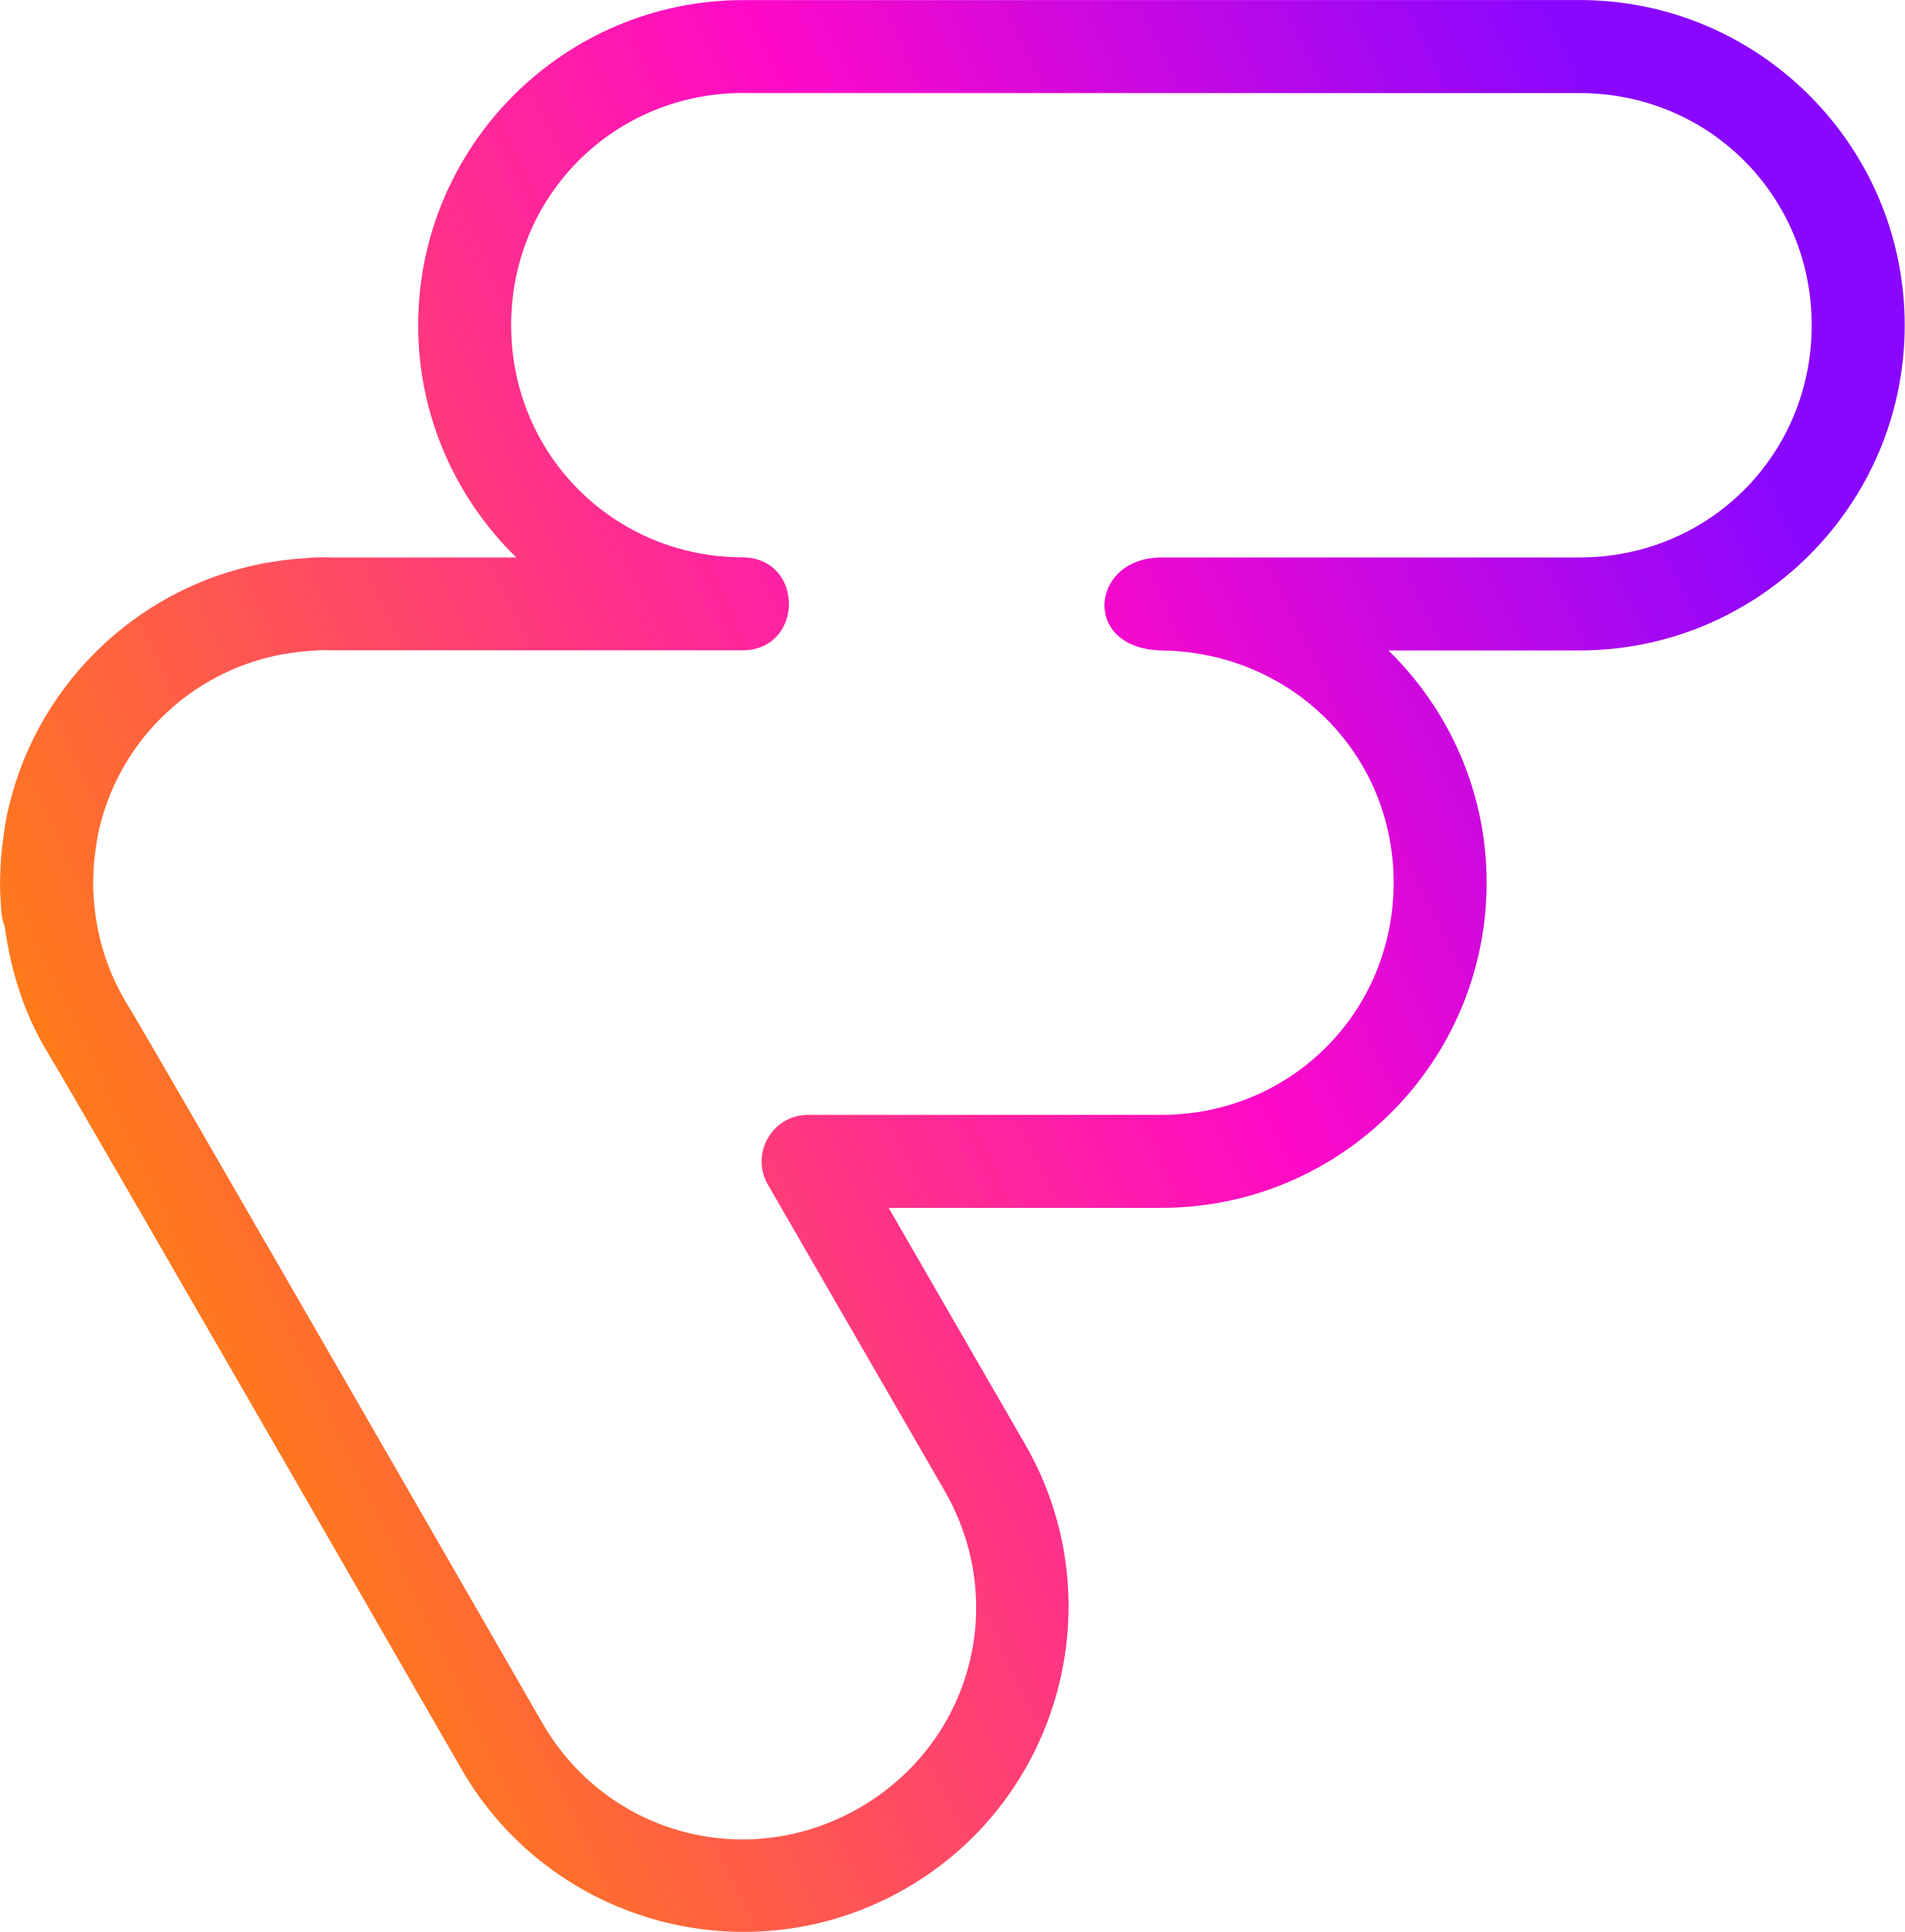
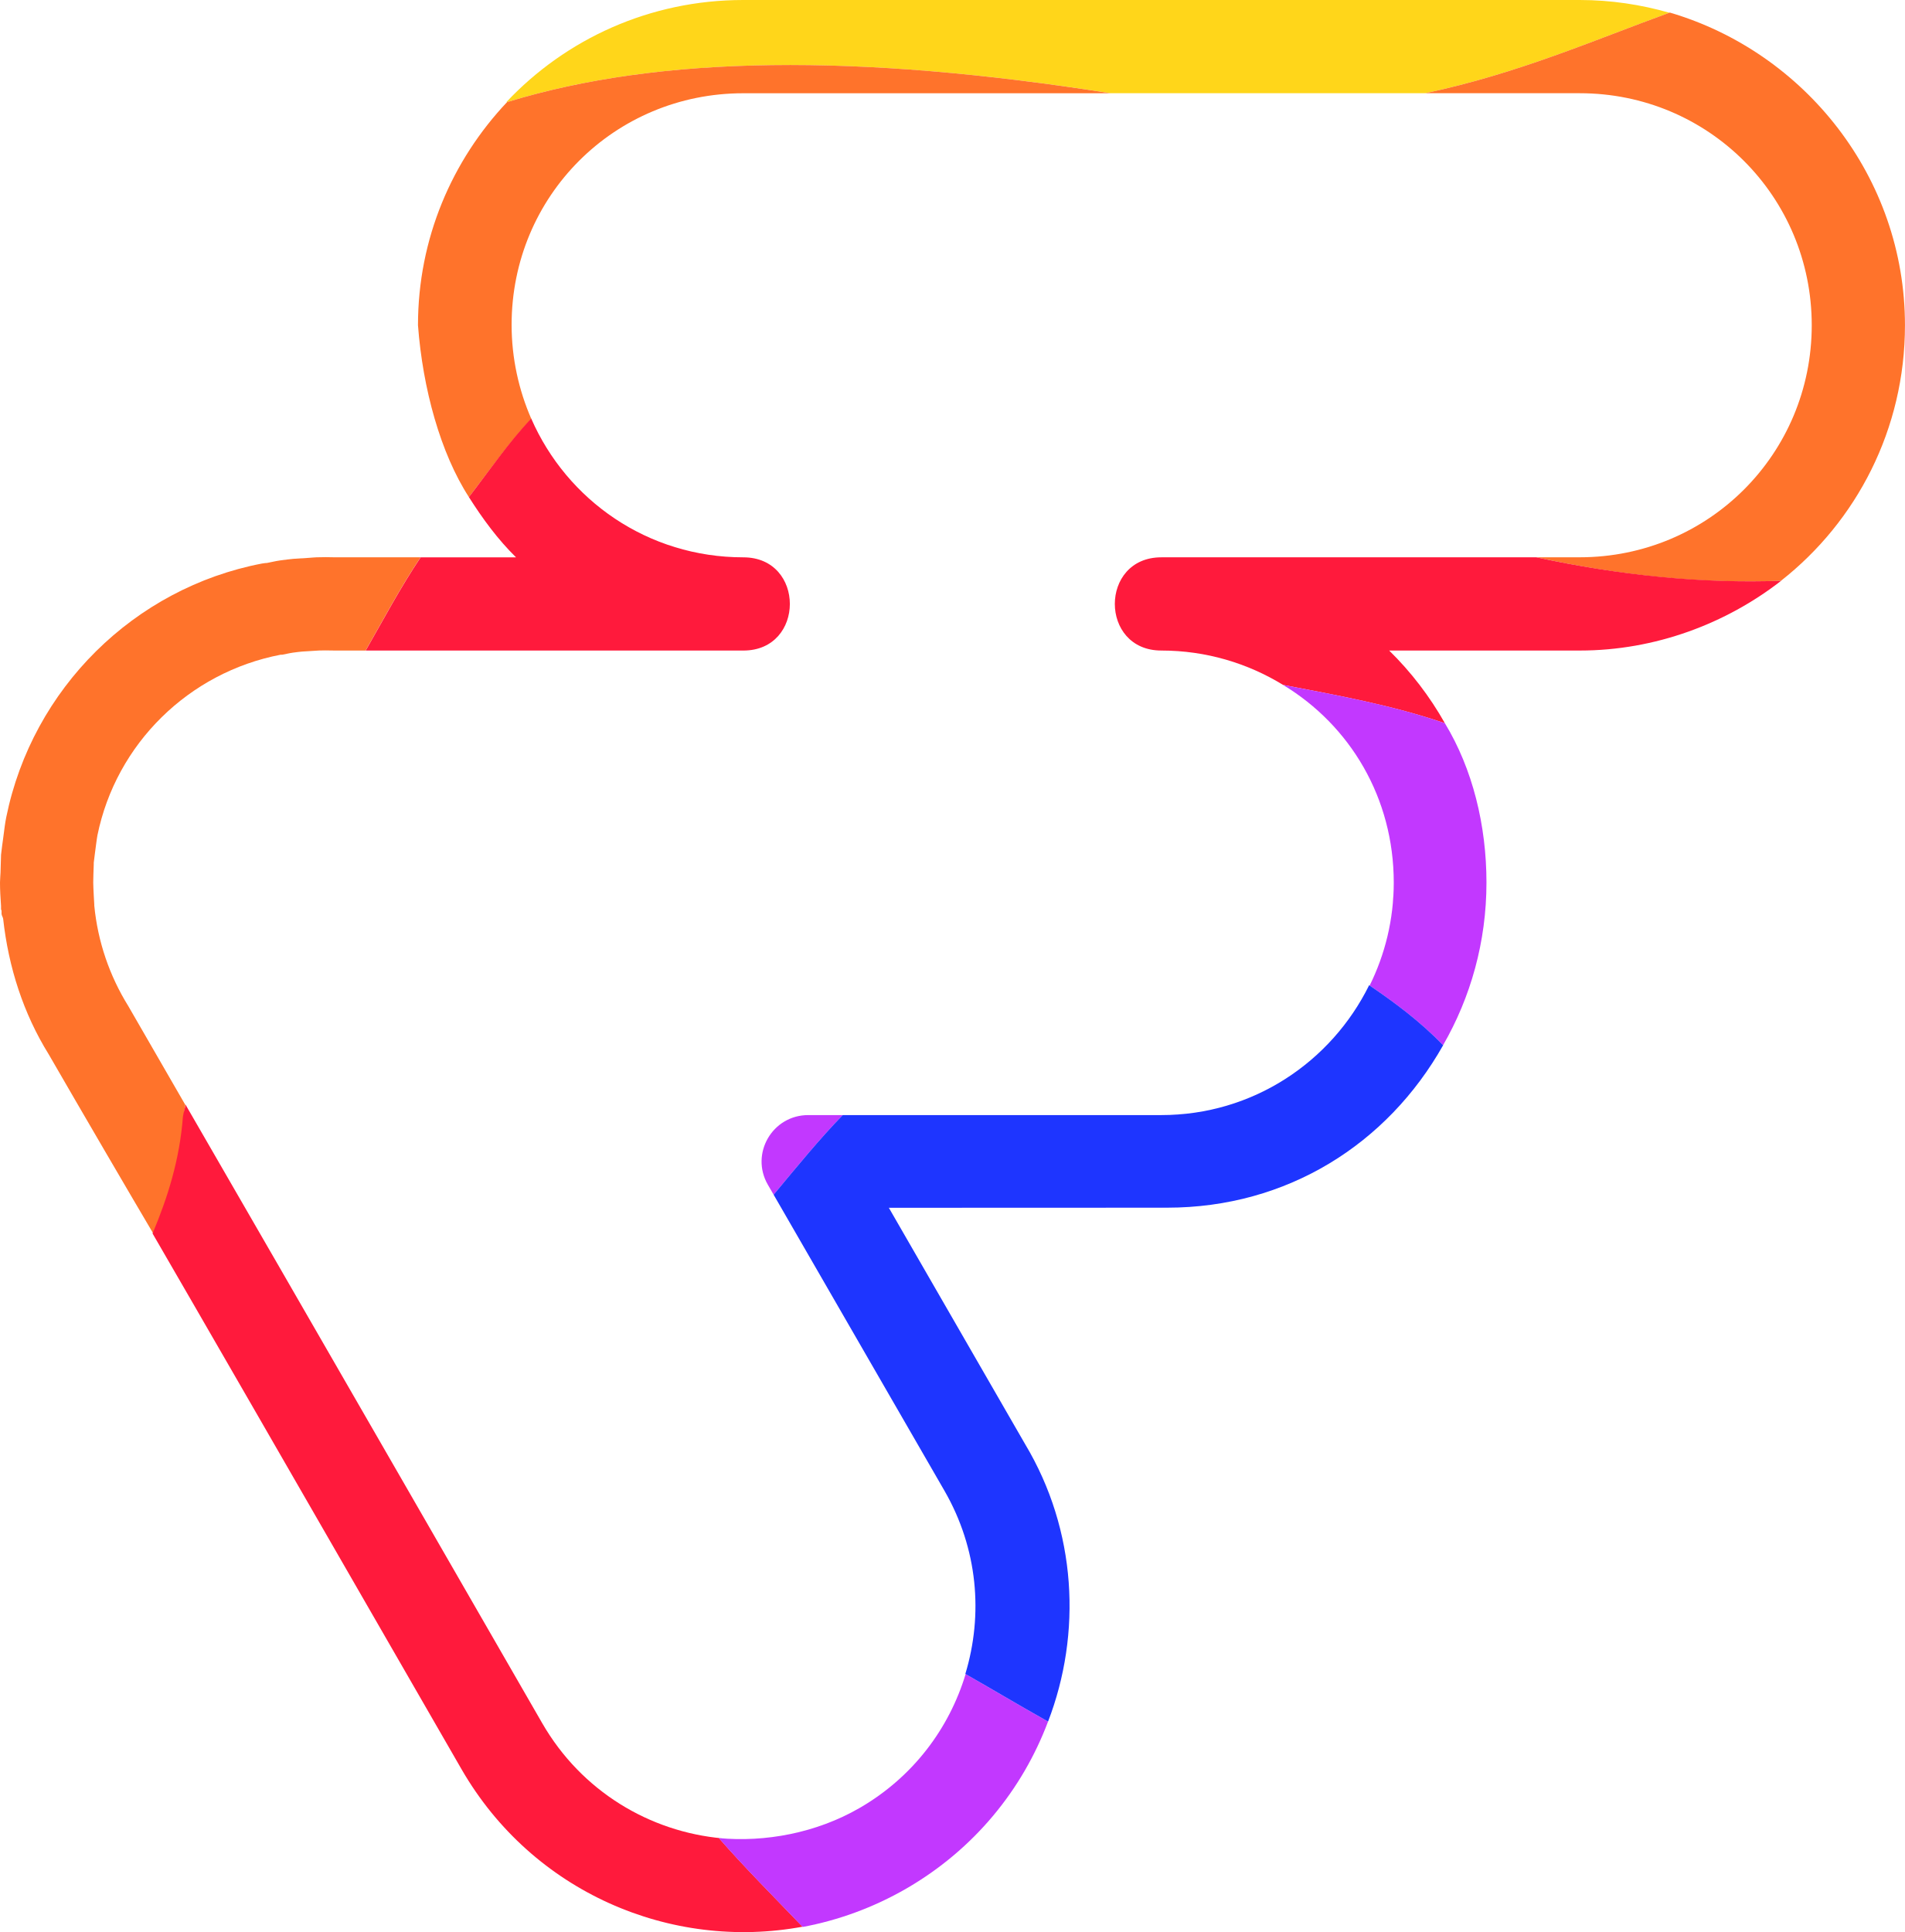
- <svg xmlns="http://www.w3.org/2000/svg" xmlns:xlink="http://www.w3.org/1999/xlink" width="111.134" height="112.726" viewBox="0 0 29.404 29.825" version="1.1" id="svg5">
-   <defs id="defs2">
-     <linearGradient id="linearGradient23574">
-       <stop style="stop-color:#ff8509;stop-opacity:1" offset="0" id="stop23568" />
-       <stop style="stop-color:#ff09c7;stop-opacity:1" offset="0.621" id="stop23570" />
-       <stop style="stop-color:#8a07ff;stop-opacity:1" offset="1" id="stop23572" />
-     </linearGradient>
-     <linearGradient id="linearGradient1820">
-       <stop style="stop-color:#ff8900;stop-opacity:1" offset="0" id="stop1816" />
-       <stop style="stop-color:#ff477e;stop-opacity:1" offset="0.472" id="stop1824" />
-       <stop style="stop-color:#ce00ff;stop-opacity:1" offset="1" id="stop1818" />
-     </linearGradient>
-     <linearGradient xlink:href="#linearGradient1820" id="linearGradient1822" x1="123.669" y1="-3.66" x2="8.628" y2="122.885" gradientUnits="userSpaceOnUse" gradientTransform="matrix(0.376666,0,0,0.376666,120.3677,80.32038)" />
-     <filter style="color-interpolation-filters:sRGB" id="filter1873" x="-4.1432126e-05" y="-4.0847165e-05" width="1" height="1">
-       <feGaussianBlur stdDeviation="0.001" id="feGaussianBlur1875" />
-     </filter>
-     <linearGradient xlink:href="#linearGradient23574" id="linearGradient17155" x1="123.876" y1="122.98" x2="169.361" y2="101.53" gradientUnits="userSpaceOnUse" />
-   </defs>
-   <g id="layer3" style="display:none" transform="translate(-130.8187,-90.92064)">
-     <rect style="fill:#f3f3f3;fill-opacity:1;stroke:none;stroke-width:0.529;stroke-linecap:round;stroke-linejoin:round;stroke-miterlimit:4;stroke-dasharray:none" id="rect1149" width="291.042" height="211.667" x="-1.6848375e-06" y="0" ry="0" />
-   </g>
-   <g id="layer2" style="display:inline;opacity:1" transform="translate(-130.8187,-90.92064)">
-     <text xml:space="preserve" style="font-style:normal;font-weight:normal;font-size:10.583px;line-height:1.25;font-family:sans-serif;fill:#000000;fill-opacity:1;stroke:none;stroke-width:0.265" x="68.152" y="101.688" id="text4701">
-       <tspan id="tspan4699" style="stroke-width:0.265" x="68.152" y="101.688" />
-     </text>
-   </g>
-   <g id="layer4" transform="translate(-130.8187,-90.92064)" />
-   <g id="layer1" transform="translate(-130.8187,-90.92064)">
-     <g id="g20858" transform="matrix(0.5553563,0,0,0.5553563,98.41259,42.60718)" />
-     <path style="color:#000000;font-style:normal;font-variant:normal;font-weight:normal;font-stretch:normal;font-size:medium;line-height:normal;font-family:sans-serif;font-variant-ligatures:normal;font-variant-position:normal;font-variant-caps:normal;font-variant-numeric:normal;font-variant-alternates:normal;font-variant-east-asian:normal;font-feature-settings:normal;font-variation-settings:normal;text-indent:0;text-align:start;text-decoration:none;text-decoration-line:none;text-decoration-style:solid;text-decoration-color:#000000;letter-spacing:normal;word-spacing:normal;text-transform:none;writing-mode:lr-tb;direction:ltr;text-orientation:mixed;dominant-baseline:auto;baseline-shift:baseline;text-anchor:start;white-space:normal;shape-padding:0;shape-margin:0;inline-size:0;clip-rule:nonzero;display:inline;overflow:visible;visibility:visible;isolation:auto;mix-blend-mode:normal;color-interpolation:sRGB;color-interpolation-filters:linearRGB;solid-color:#000000;solid-opacity:1;fill:url(#linearGradient17155);fill-opacity:1;fill-rule:nonzero;stroke:none;stroke-width:1.274;stroke-linecap:square;stroke-linejoin:round;stroke-miterlimit:4;stroke-dasharray:none;stroke-dashoffset:0;stroke-opacity:1;filter:url(#filter1873);color-rendering:auto;image-rendering:auto;shape-rendering:auto;text-rendering:auto;enable-background:accumulate;stop-color:#000000" d="m 140.001,84.027 c -4.737,0 -8.59,3.852 -8.59,8.59 0,2.404 0.997,4.573 2.593,6.133 h -4.794 l 0.042,7.5e-4 c -0.161,-0.006 -0.335,-0.009 -0.52,-0.004 h -7.5e-4 c -0.162,0.004 -0.236,0.017 -0.221,0.016 -0.086,0.005 -0.139,0.01 -0.159,0.011 -0.007,1.9e-4 -0.013,4.5e-4 -0.02,7.6e-4 -0.052,0.004 -0.126,0.008 -0.222,0.018 -0.002,-1e-5 -0.004,-1e-5 -0.006,0 -0.12,0.012 -0.231,0.028 -0.333,0.042 -0.119,0.016 -0.241,0.035 -0.366,0.058 0.127,-0.023 0.133,-0.028 -0.043,0.005 l -7.5e-4,7.5e-4 c 0.048,-0.009 0.032,-0.008 -0.048,0.008 -3.403,0.656 -6.082,3.31 -6.773,6.701 -0.047,0.232 -0.071,0.433 -0.093,0.603 -0.003,0.023 -0.005,0.038 -0.004,0.033 -0.003,0.018 -0.006,0.037 -0.008,0.055 -0.01,0.084 -0.023,0.185 -0.033,0.305 v 7.5e-4 c -0.003,0.031 -0.003,0.047 -0.004,0.051 -2.5e-4,9.8e-4 -4.9e-4,0.002 -7.5e-4,0.003 -0.012,0.148 -0.017,0.288 -0.021,0.419 -0.002,0.048 -0.008,0.136 -0.008,0.263 0,0.221 0.011,0.428 0.025,0.622 0,10e-4 0,0.003 0,0.004 0.001,0.014 0.004,0.081 0.012,0.169 0.002,0.02 -0.002,-0.008 7.5e-4,0.019 h 7.5e-4 c 2.4e-4,0.003 -2.4e-4,0.002 0,0.004 0.013,0.115 0.041,0.228 0.085,0.335 0.164,1.221 0.541,2.379 1.165,3.383 0.37,0.613 3.135,5.397 5.757,9.946 2.625,4.555 5.146,8.936 5.146,8.936 l 7.5e-4,0.002 c 2.369,4.103 7.633,5.511 11.736,3.142 4.102,-2.368 5.514,-7.629 3.145,-11.732 l -3.603,-6.242 h 7.204 c 4.737,0 8.59,-3.852 8.59,-8.59 0,-2.404 -0.997,-4.573 -2.593,-6.133 h 5.046 c 4.737,0 8.59,-3.852 8.59,-8.59 0,-4.737 -3.852,-8.59 -8.59,-8.59 z m 0,2.456 h 22.084 c 3.419,0 6.133,2.714 6.133,6.133 0,3.419 -2.714,6.133 -6.133,6.133 h -11.042 c -1.882,0 -2.126,2.408 0,2.456 3.419,0.043 6.133,2.714 6.133,6.133 0,3.419 -2.714,6.133 -6.133,6.133 h -9.331 c -0.946,2e-5 -1.537,1.024 -1.064,1.843 l 4.666,8.084 c 1.709,2.961 0.715,6.667 -2.246,8.376 -2.961,1.709 -6.669,0.718 -8.379,-2.242 l -7.6e-4,-0.002 c -7.5e-4,-0.001 -2.52,-4.381 -5.146,-8.936 -2.626,-4.556 -5.313,-9.213 -5.79,-10.002 -0.003,-0.004 -0.005,-0.008 -0.008,-0.013 -0.498,-0.802 -0.813,-1.731 -0.894,-2.736 -0.002,-0.018 -0.004,-0.036 -0.006,-0.054 -2.5e-4,-0.001 -4.9e-4,-0.003 -7.6e-4,-0.004 -0.011,-0.16 -0.018,-0.309 -0.018,-0.448 0,-0.023 0.003,-0.085 0.007,-0.188 v -0.001 c 0.003,-0.111 0.008,-0.211 0.015,-0.3 l -7.1e-4,0.002 c 0.002,-0.028 0.004,-0.042 0.004,-0.042 0.005,-0.056 0.013,-0.128 0.024,-0.218 0.003,-0.02 0.007,-0.049 0.008,-0.06 2.4e-4,-0.001 4.9e-4,-0.002 7.1e-4,-0.004 0.023,-0.178 0.043,-0.323 0.065,-0.432 0.493,-2.421 2.402,-4.312 4.833,-4.779 0.001,-2.5e-4 0.003,-5e-4 0.004,-7.6e-4 -0.051,0.01 -0.039,0.008 0.038,-0.007 l -10e-4,7.6e-4 c -0.167,0.032 -0.16,0.031 0.02,-0.002 l 0.002,-7.5e-4 c 0.084,-0.015 0.173,-0.028 0.266,-0.041 0.002,-4.9e-4 0.005,-9.8e-4 0.007,-0.002 0.088,-0.013 0.167,-0.023 0.236,-0.03 0.027,-0.002 0.074,-0.005 0.133,-0.01 l 0.019,-0.001 c 0.068,-0.004 0.12,-0.009 0.136,-0.01 h 0.002 c 0.14,-0.008 0.192,-0.013 0.153,-0.013 0.112,-0.003 0.236,-0.002 0.372,0.003 0.014,4.9e-4 0.028,7.2e-4 0.041,7.6e-4 h 10.791 c 1.604,-0.033 1.604,-2.423 0,-2.456 -3.419,0 -6.133,-2.714 -6.133,-6.133 0,-3.419 2.714,-6.133 6.133,-6.133 z" id="path1814-0" transform="matrix(0.584458,0,0,0.584458,60.46953,41.81187)" />
-   </g>
+ <svg xmlns="http://www.w3.org/2000/svg" height="100%" style="fill-rule:nonzero;clip-rule:evenodd;stroke-linecap:round;stroke-linejoin:round;" xml:space="preserve" width="100%" version="1.1" viewBox="0 0 113.647 115.272" id="svg890">
+   <defs id="defs877">
+ 
+ 
+ 
+ 
+ 
+ </defs>
+   <path id="path879" style="fill:#ffd61a;fill-opacity:1;stroke:none" d="M 44.344,1e-6 C 38.768,1e-6 33.756,2.332 30.223,6.078 L 30.25,6.094 C 39.396,3.286 51.193,3.191 66.25,5.562 H 85.031 C 90.551,4.4 95.157,2.376 99.602,0.76 97.901,0.275 96.11,0 94.25,0 92.691,4e-6 45.903,-3e-6 44.344,0 Z" />
+   <path id="path881" style="fill:#ff732b;fill-opacity:1;stroke:none;stroke-width:0.4;stroke-miterlimit:4;stroke-dasharray:none" d="m 99.627,0.75 c -4.452,1.618 -9.066,3.648 -14.596,4.812 h 9.219 c 7.681,0 13.844,6.163 13.844,13.844 0,7.681 -6.163,13.844 -13.844,13.844 h -2.594 c 4.947,1.071 9.707,1.582 14.438,1.406 l 0.17,-0.007 c 4.506,-3.543 7.392,-9.042 7.392,-15.243 0,-8.83 -5.982,-16.29 -14.029,-18.656 z M 46.033,3.885 c -5.975,0.078 -11.21,0.805 -15.783,2.209 -3.279,3.473 -5.312,8.141 -5.312,13.313 0.284,3.78 1.344,7.634 3.039,10.252 1.222,-1.586 2.407,-3.282 3.723,-4.668 -0.747,-1.706 -1.176,-3.621 -1.176,-5.611 0,-7.681 6.139,-13.816 13.82,-13.816 H 66.25 C 58.721,4.377 52.008,3.806 46.033,3.885 Z M 18.906,33.25 c -0.122,0.004 -0.404,0.028 -0.438,0.031 -0.055,0.005 -0.854,0.051 -0.969,0.062 -0.25,0.026 -0.496,0.053 -0.781,0.094 -0.283,0.039 -0.544,0.107 -0.812,0.156 -0.02,0.003 -0.005,-0.004 -0.031,0 0.036,-0.006 -0.154,0.011 -0.25,0.031 -7.618,1.463 -13.688,7.454 -15.25,15.125 -0.078,0.383 -0.109,0.679 -0.188,1.281 -0.006,0.045 -0.109,0.775 -0.125,0.969 -0.006,0.069 -0.021,0.706 -0.031,1.062 -10e-4,0.036 -0.031,0.461 -0.031,0.594 0,0.446 0.026,0.894 0.062,1.406 4.4e-4,0.007 -0.002,0.069 0,0.094 1.5e-4,0.011 -1.6e-4,0.021 0,0.031 6.9e-4,0.011 -8e-4,0.02 0,0.031 6.8e-4,0.011 -7.4e-4,0.019 0,0.031 0.003,0.033 0.028,0.061 0.031,0.094 0.005,0.076 -0.004,0.147 0,0.188 0.011,0.11 0.074,0.179 0.094,0.281 0.319,2.898 1.209,5.662 2.719,8.094 1.947,3.375 4.89,8.413 6.235,10.688 0.903,-2.147 1.614,-4.385 1.812,-6.969 0.013,-0.166 0.078,-0.506 0.105,-0.699 -0.864,-1.492 -3.29,-5.708 -3.402,-5.895 -1.123,-1.81 -1.824,-3.854 -2.031,-6 -3.9e-4,-0.019 7.1e-4,-0.042 0,-0.062 -6.7e-4,-0.007 -0.062,-1.014 -0.062,-1.312 0,-0.035 0.016,-0.902 0.031,-1.094 0.004,-0.05 -8e-5,-0.093 0,-0.094 8.1e-4,-0.008 0.059,-0.471 0.062,-0.5 0.034,-0.236 0.118,-0.935 0.156,-1.125 1.113,-5.468 5.453,-9.727 10.938,-10.781 0.034,-0.004 0.017,0.011 0.094,0 0.225,-0.041 0.433,-0.095 0.656,-0.125 0.237,-0.034 0.382,-0.047 0.531,-0.062 0.029,-0.003 0.98,-0.061 1,-0.062 0.232,-0.006 0.494,-0.011 0.844,0 h 1.938 c 1.073,-1.875 2.081,-3.777 3.281,-5.562 h -5.125 c -0.361,-0.013 -0.699,-0.01 -1.062,0 z" />
+   <path id="path883" style="fill:#ff1a3c;fill-opacity:1;stroke:none" d="m 31.695,24.971 c -1.324,1.389 -2.491,3.094 -3.719,4.688 0.815,1.287 1.729,2.532 2.812,3.594 h -5.688 c -1.2,1.785 -2.208,3.688 -3.281,5.562 h 22.531 c 3.7,0 3.7,-5.562 0,-5.562 -5.695,0 -10.523,-3.399 -12.656,-8.281 z m 37.594,8.281 c -3.7,0 -3.7,5.562 0,5.562 2.669,0 5.151,0.757 7.264,2.051 3.258,0.623 6.499,1.209 9.654,2.287 -0.902,-1.599 -2.02,-3.06 -3.324,-4.338 h 11.375 c 4.501,0 8.728,-1.608 12.014,-4.164 -4.73,0.176 -9.661,-0.328 -14.607,-1.398 z m 16.986,10.012 c 0.016,0.027 0.029,0.055 0.045,0.082 -0.015,-0.027 -0.03,-0.055 -0.045,-0.082 z m -3.889,4.84 c 0.011,0.031 0.023,0.062 0.033,0.094 -0.011,-0.031 -0.022,-0.062 -0.033,-0.094 z m 0.238,0.754 c 0.059,0.208 0.113,0.418 0.162,0.631 -0.05,-0.212 -0.102,-0.423 -0.162,-0.631 z m 0.291,1.225 c 0.061,0.324 0.113,0.651 0.15,0.982 -0.038,-0.332 -0.089,-0.659 -0.15,-0.982 z m 5.666,0.48 c 0.007,0.069 0.011,0.138 0.018,0.207 -0.007,-0.069 -0.01,-0.138 -0.018,-0.207 z m -5.482,0.838 c 0.037,0.415 0.064,0.833 0.064,1.258 -8e-6,-0.425 -0.027,-0.843 -0.064,-1.258 z m 0.064,1.258 c 0,0.45 -0.027,0.895 -0.068,1.334 0.042,-0.44 0.068,-0.883 0.068,-1.334 z m -0.115,1.711 c -0.037,0.305 -0.082,0.608 -0.139,0.906 0.057,-0.298 0.101,-0.601 0.139,-0.906 z m -0.24,1.379 c -0.06,0.264 -0.126,0.527 -0.201,0.785 0.075,-0.259 0.141,-0.52 0.201,-0.785 z m -0.344,1.252 c -0.086,0.263 -0.182,0.521 -0.283,0.777 0.101,-0.256 0.197,-0.514 0.283,-0.777 z m -0.441,1.178 c -0.144,0.332 -0.302,0.657 -0.471,0.975 0.168,-0.318 0.327,-0.642 0.471,-0.975 z m -0.543,1.121 c -0.203,0.373 -0.423,0.735 -0.658,1.086 0.235,-0.351 0.455,-0.713 0.658,-1.086 z m -0.838,1.334 c -0.167,0.238 -0.34,0.472 -0.521,0.699 0.028,-0.035 0.061,-0.065 0.088,-0.1 0.152,-0.194 0.292,-0.398 0.434,-0.6 z m -1.273,1.557 c -0.072,0.076 -0.138,0.156 -0.211,0.23 0.073,-0.074 0.139,-0.155 0.211,-0.23 z m -1.293,1.217 c -0.062,0.05 -0.129,0.093 -0.191,0.143 0.062,-0.049 0.13,-0.092 0.191,-0.143 z M 76.927,64.244 c -0.311,0.205 -0.629,0.4 -0.957,0.58 0.328,-0.18 0.646,-0.375 0.957,-0.58 z m -1.113,0.662 c -0.356,0.189 -0.718,0.369 -1.092,0.527 0.374,-0.159 0.736,-0.338 1.092,-0.527 z m -1.195,0.566 c -0.368,0.153 -0.742,0.291 -1.125,0.412 0.383,-0.121 0.758,-0.26 1.125,-0.412 z m -63.549,0.436 c -0.023,0.19 -0.143,0.548 -0.156,0.719 -0.199,2.584 -0.91,4.821 -1.812,6.969 2.082,3.603 2.595,4.476 6.031,10.438 0.019,0.034 12.358,21.448 12.406,21.531 4.234,7.333 12.484,10.846 20.346,9.391 -1.711,-1.78 -3.514,-3.593 -4.988,-5.283 0.066,0.006 0.135,0.007 0.201,0.012 -4.329,-0.391 -8.399,-2.803 -10.746,-6.869 -0.04,-0.069 -15.883,-27.58 -21.281,-36.906 z m 62.32,0.01 c -0.391,0.12 -0.791,0.221 -1.195,0.307 0.405,-0.086 0.805,-0.186 1.195,-0.307 z m -1.404,0.35 c -0.398,0.078 -0.801,0.14 -1.211,0.184 0.41,-0.043 0.813,-0.106 1.211,-0.184 z m -1.381,0.199 c -0.434,0.041 -0.872,0.066 -1.316,0.066 0.445,0 0.883,-0.026 1.316,-0.066 z M 51.289,107.877 c -0.361,0.208 -0.729,0.39 -1.1,0.562 0.373,-0.171 0.741,-0.356 1.1,-0.562 z m -1.85,0.877 c -0.079,0.032 -0.159,0.064 -0.238,0.094 0.08,-0.029 0.159,-0.063 0.238,-0.094 z m 2.996,4.773 c -0.211,0.097 -0.426,0.177 -0.639,0.266 0.213,-0.089 0.428,-0.169 0.639,-0.266 z m -1.678,0.672 c -0.255,0.089 -0.513,0.168 -0.77,0.246 0.257,-0.078 0.514,-0.156 0.77,-0.246 z m -1.703,0.508 c -0.267,0.067 -0.533,0.128 -0.801,0.184 0.268,-0.055 0.534,-0.117 0.801,-0.184 z" />
+   <path id="path885" style="fill:#c238ff;fill-opacity:1;stroke:none" d="m 76.552,40.865 c 4.006,2.42 6.603,6.75 6.604,11.791 0,2.211 -0.523,4.294 -1.438,6.146 1.479,1.005 3.024,2.146 4.379,3.561 1.646,-2.853 2.59,-6.166 2.59,-9.707 0,-3.4 -0.819,-6.769 -2.48,-9.504 -3.192,-1.092 -6.357,-1.655 -9.654,-2.287 z m 9.465,21.635 c -0.088,0.154 -0.182,0.303 -0.273,0.453 0.093,-0.149 0.184,-0.301 0.273,-0.453 z m -13.723,3.701 c -0.036,0.008 -0.072,0.014 -0.107,0.021 0.036,-0.008 0.072,-0.014 0.107,-0.021 z m -0.855,0.158 c -0.096,0.015 -0.191,0.03 -0.287,0.043 0.096,-0.013 0.192,-0.028 0.287,-0.043 z m -0.98,0.117 c -0.074,0.006 -0.148,0.014 -0.223,0.02 0.075,-0.005 0.148,-0.013 0.223,-0.02 z m -22.24,0.055 c -2.136,0 -3.474,2.306 -2.406,4.156 l 0.344,0.594 c 1.383,-1.662 2.773,-3.367 4.125,-4.75 z m 22.123,5.502 c -0.117,0.004 -0.232,0.01 -0.35,0.012 0.116,-0.004 0.234,-0.005 0.35,-0.012 z m -0.83,0.023 -16.48,0.006 h 16.25 c 0.077,0 0.153,-0.005 0.23,-0.006 z M 56.343,88.937 c 0.226,0.392 0.427,0.79 0.611,1.193 -0.184,-0.403 -0.385,-0.801 -0.611,-1.193 z m 0.66,1.297 c 0.167,0.374 0.313,0.754 0.445,1.135 -0.131,-0.381 -0.278,-0.76 -0.445,-1.135 z m 0.52,1.344 c 0.112,0.34 0.203,0.682 0.287,1.025 -0.083,-0.344 -0.176,-0.686 -0.287,-1.025 z m 0.379,1.412 c 0.062,0.29 0.109,0.58 0.152,0.871 -0.042,-0.291 -0.091,-0.581 -0.152,-0.871 z m -0.291,6.895 c -0.981,3.249 -3.144,6.151 -6.33,7.99 -2.595,1.498 -5.633,2.05 -8.393,1.795 1.479,1.696 3.289,3.516 5.004,5.301 2.108,-0.394 4.204,-1.149 6.17,-2.283 4.056,-2.342 6.943,-5.915 8.467,-9.971 -1.989,-1.119 -3.252,-1.887 -4.918,-2.832 z m 4.918,2.832 c 0.043,-0.114 0.081,-0.229 0.121,-0.344 -0.041,0.114 -0.077,0.23 -0.121,0.344 z" />
+   <path shape-rendering="optimizeQuality" stroke="#383eff" stroke-width="1.6" d="m 81.688,58.781 c -2.262,4.582 -6.937,7.75 -12.406,7.75 h -19 c -1.352,1.383 -2.742,3.088 -4.125,4.75 l 10.188,17.656 c 2.003,3.47 2.322,7.399 1.25,10.938 1.676,0.95 2.94,1.719 4.936,2.842 2.021,-5.252 1.719,-11.402 -1.374,-16.561 l -8.125,-14.094 16.601,-0.006 c 7.164,0 13.142,-3.797 16.468,-9.691 -1.365,-1.425 -2.924,-2.573 -4.413,-3.584 z" fill="#383eff" stroke-linecap="square" opacity="1" stroke-linejoin="round" id="path887" style="stroke:none;fill:#1e35ff;fill-opacity:1" />
</svg>
